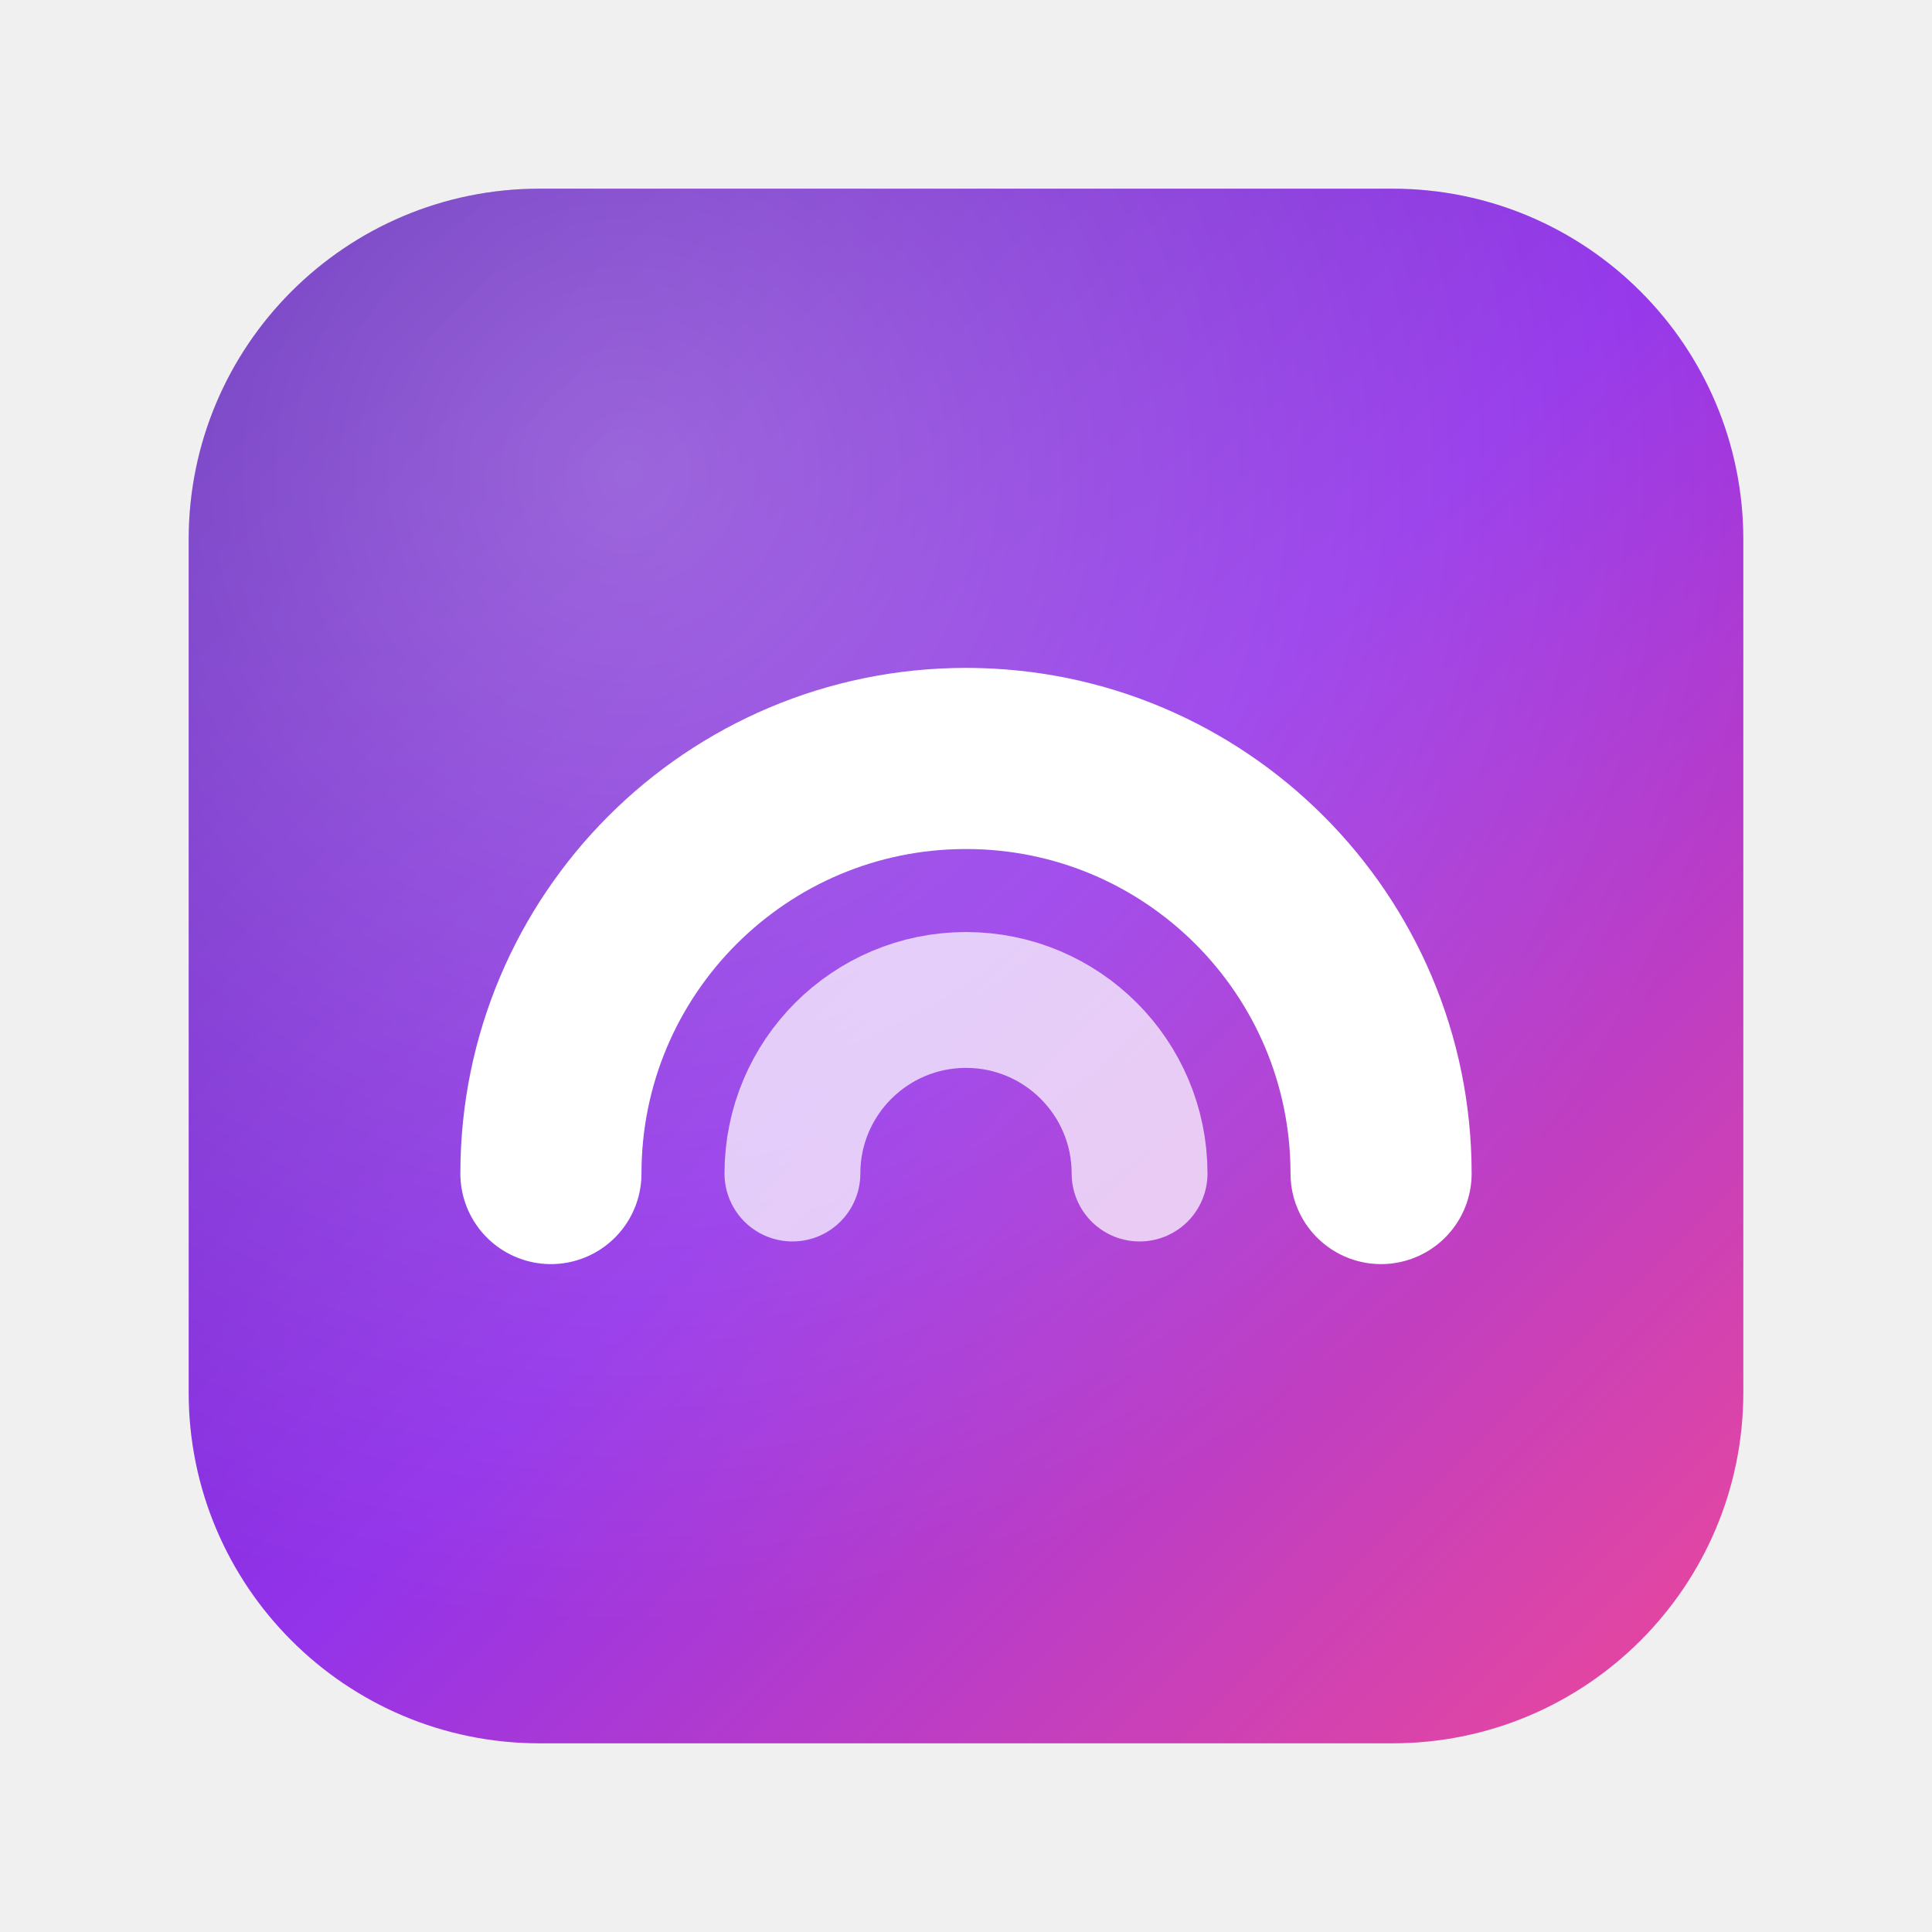
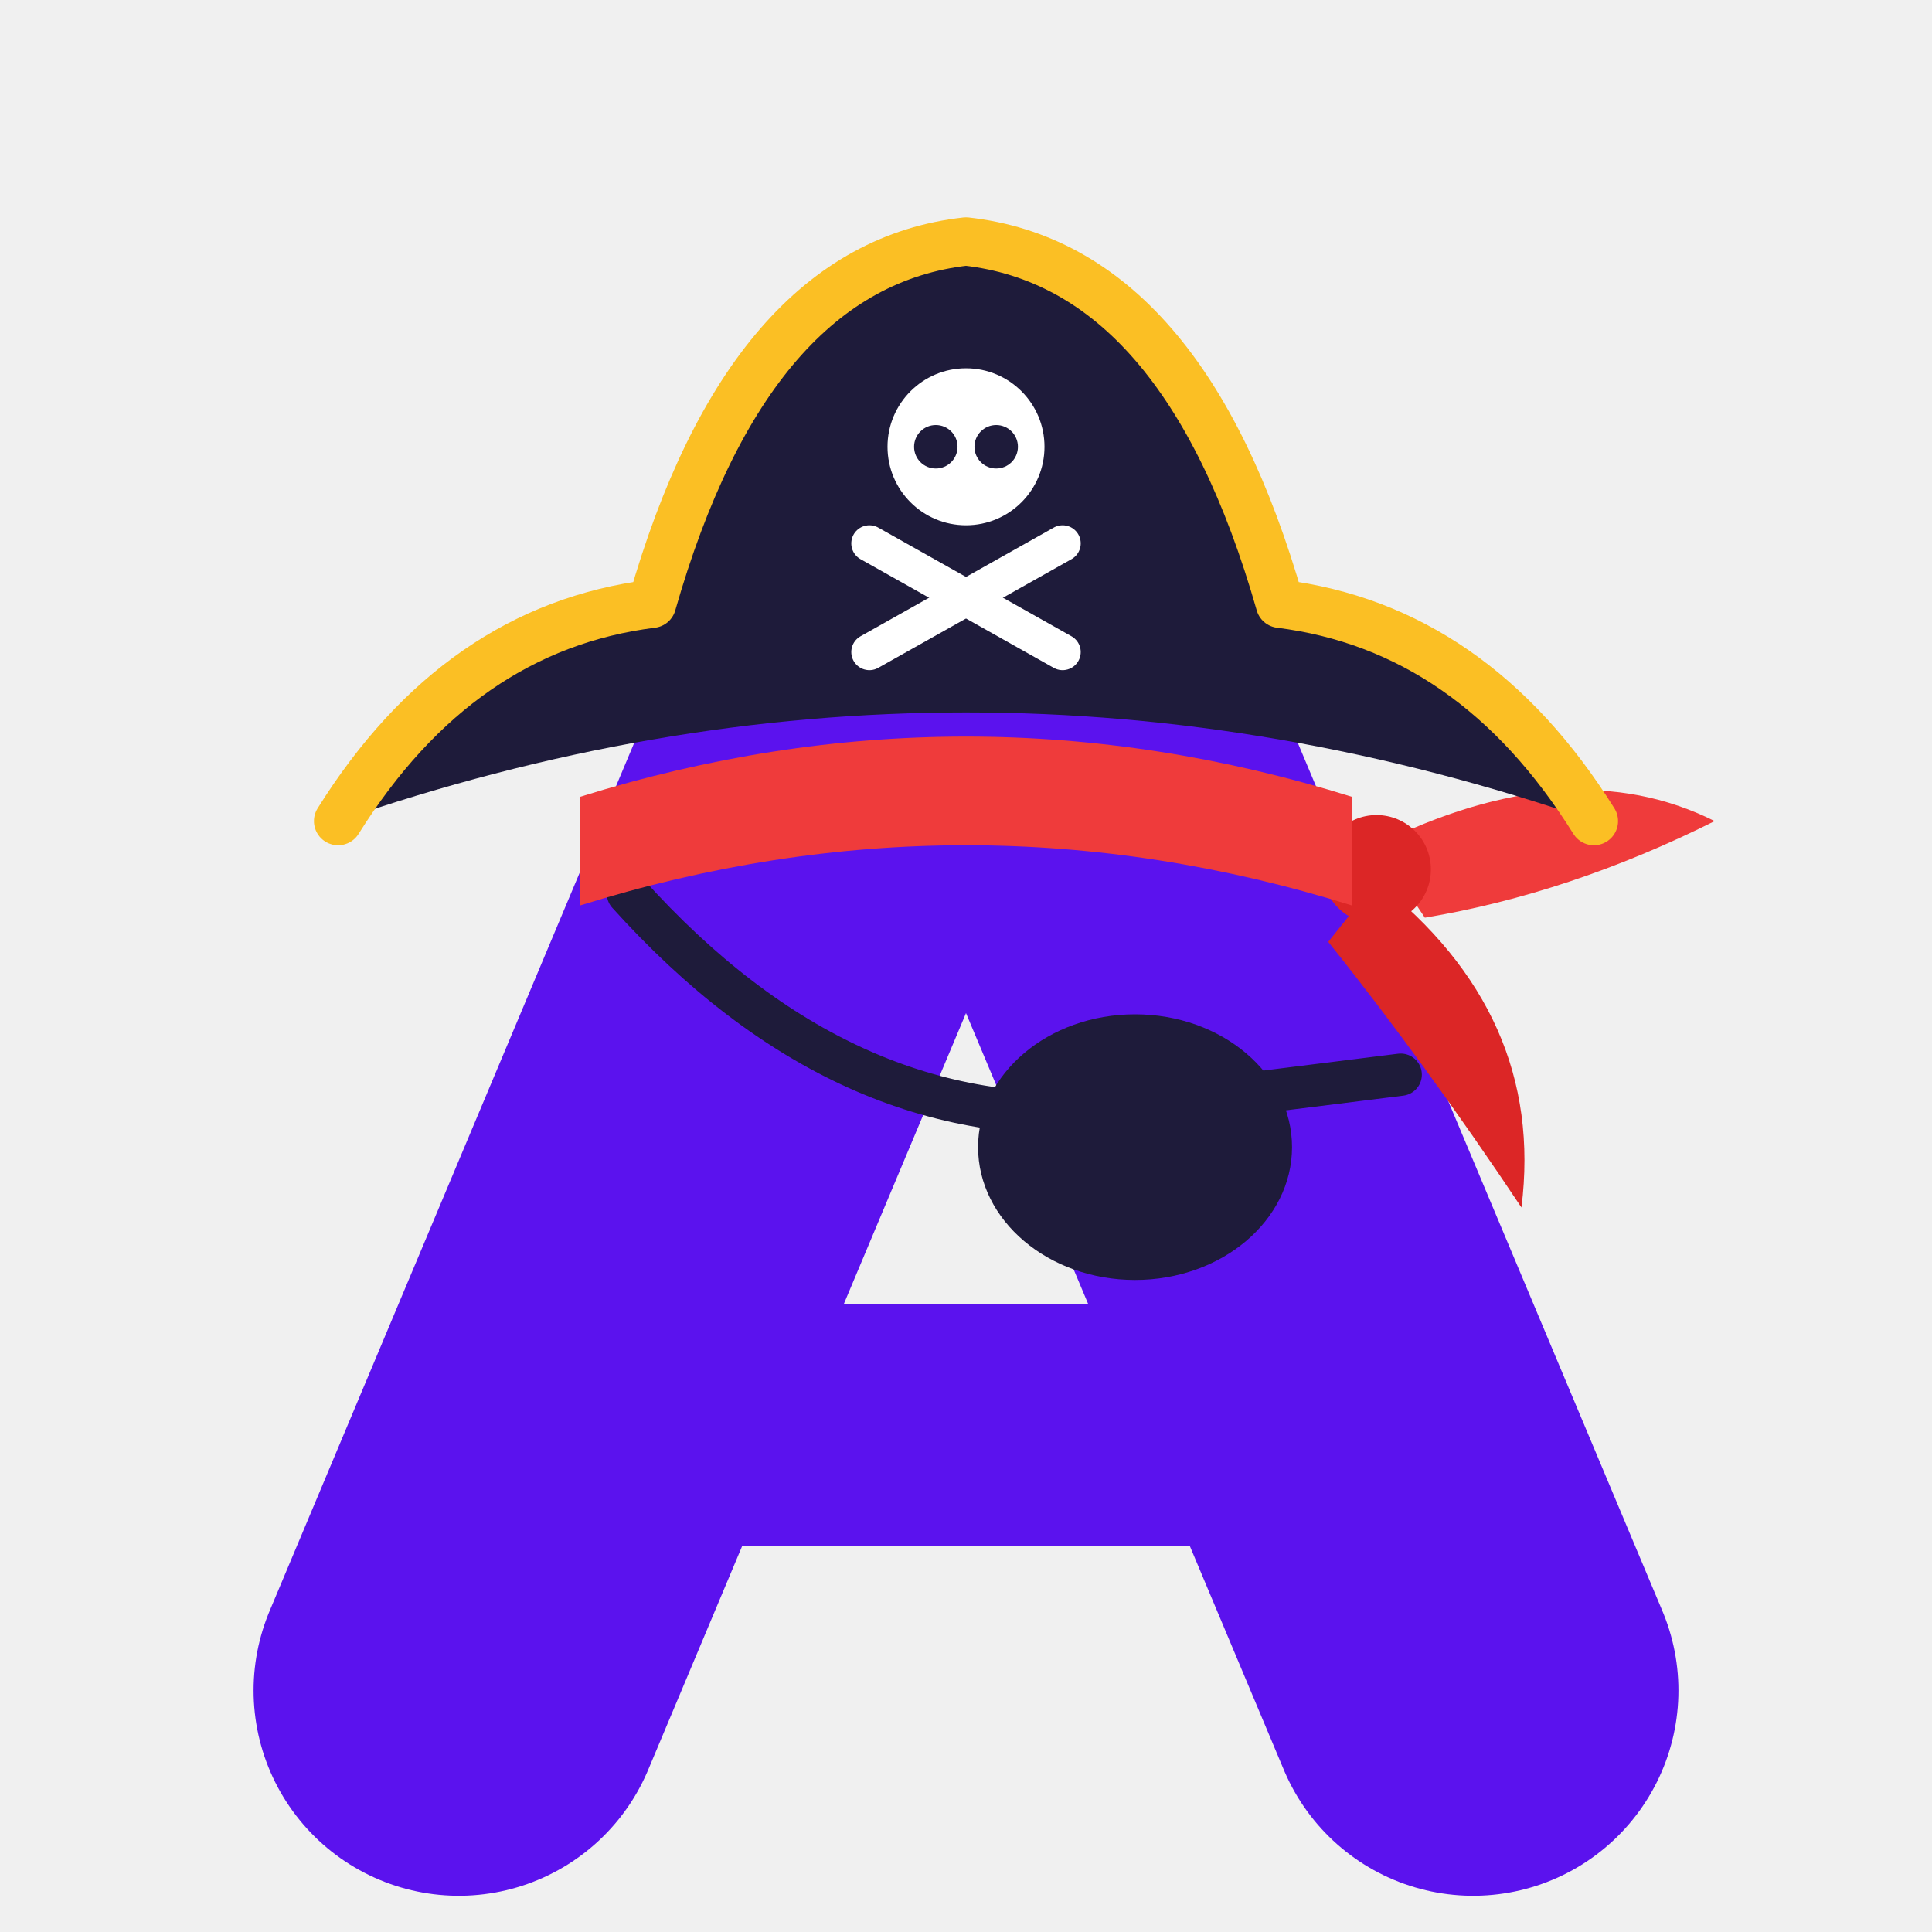
- <svg xmlns="http://www.w3.org/2000/svg" viewBox="0 0 1024 1024" width="1024" height="1024">
-   <defs>
-     <linearGradient id="bg" x1="0" y1="0" x2="1" y2="1">
-       <stop offset="0" stop-color="#5B21B6" />
-       <stop offset="0.5" stop-color="#9333EA" />
-       <stop offset="1" stop-color="#EC4899" />
-     </linearGradient>
-     <radialGradient id="sheen" cx="0.28" cy="0.18" r="0.75">
-       <stop offset="0" stop-color="#FFFFFF" stop-opacity="0.28" />
-       <stop offset="1" stop-color="#FFFFFF" stop-opacity="0" />
-     </radialGradient>
-   </defs>
-   <rect x="100" y="100" width="824" height="824" rx="186" fill="url(#bg)" />
-   <rect x="100" y="100" width="824" height="824" rx="186" fill="url(#sheen)" />
-   <path d="M 292 622 A 220 220 0 0 1 732 622" fill="none" stroke="#FFFFFF" stroke-width="96" stroke-linecap="round" />
-   <path d="M 420 622 A 92 92 0 0 1 604 622" fill="none" stroke="#FFFFFF" stroke-opacity="0.72" stroke-width="72" stroke-linecap="round" />
+ <svg xmlns="http://www.w3.org/2000/svg" viewBox="0 0 160 160" width="1024" height="1024">
+   <path d="M38 140 L80 40 L122 140" fill="none" stroke="#5B12EE" stroke-width="34" stroke-linecap="round" stroke-linejoin="round" />
+   <line x1="54" y1="118" x2="106" y2="118" stroke="#5B12EE" stroke-width="20" />
+   <path d="M52 74 Q70 94 92 92 L116 89" fill="none" stroke="#1E1B3A" stroke-width="3.5" stroke-linecap="round" />
+   <ellipse cx="94" cy="95" rx="13" ry="11" fill="#1E1B3A" />
+   <path d="M114 70 Q130 62 142 68 Q130 74 118 76 Z" fill="#EF3B3B" />
+   <path d="M114 73 Q128 84 126 100 Q118 88 110 78 Z" fill="#DC2626" />
+   <circle cx="114" cy="72" r="4.5" fill="#DC2626" />
+   <path d="M48 66 Q80 56 112 66 L112 75 Q80 65 48 75 Z" fill="#EF3B3B" />
+   <path d="M28 68 Q38 52 54 50 Q62 22 80 20 Q98 22 106 50 Q122 52 132 68 Q80 50 28 68 Z" fill="#1E1B3A" />
+   <path d="M28 68 Q38 52 54 50 Q62 22 80 20 Q98 22 106 50 Q122 52 132 68" fill="none" stroke="#FBBF24" stroke-width="4" stroke-linejoin="round" stroke-linecap="round" />
+   <line x1="72" y1="45" x2="88" y2="54" stroke="#FFFFFF" stroke-width="3" stroke-linecap="round" />
+   <line x1="88" y1="45" x2="72" y2="54" stroke="#FFFFFF" stroke-width="3" stroke-linecap="round" />
+   <circle cx="80" cy="37" r="6.5" fill="#FFFFFF" />
+   <circle cx="77.5" cy="37" r="1.8" fill="#1E1B3A" />
+   <circle cx="82.5" cy="37" r="1.8" fill="#1E1B3A" />
</svg>
